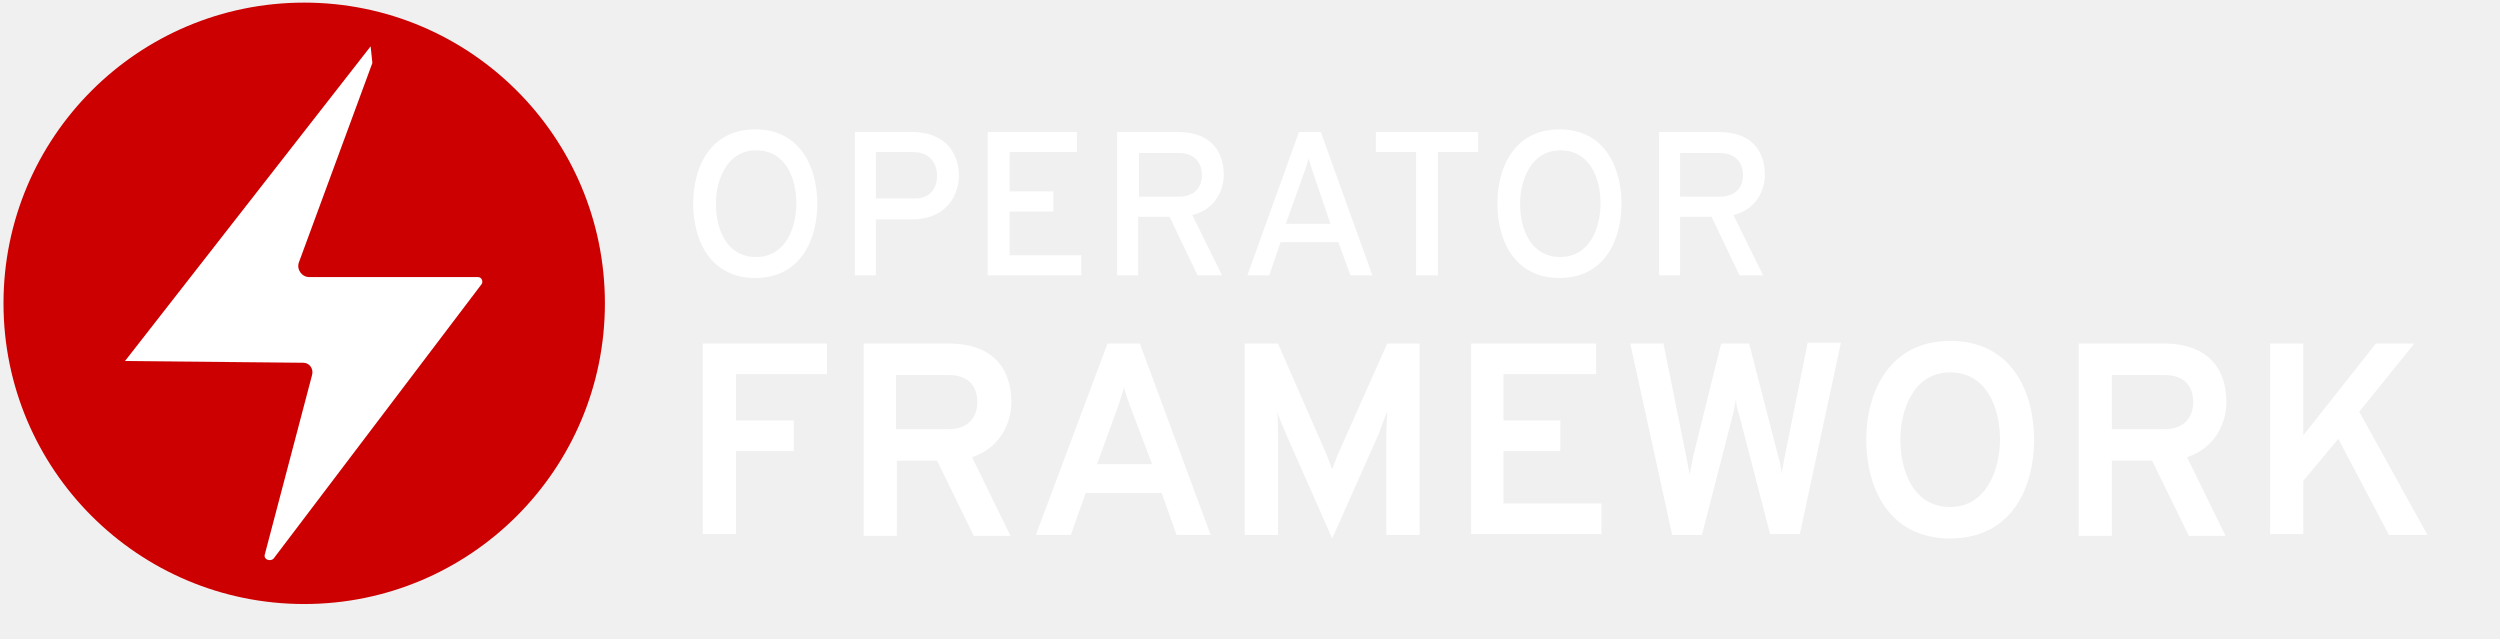
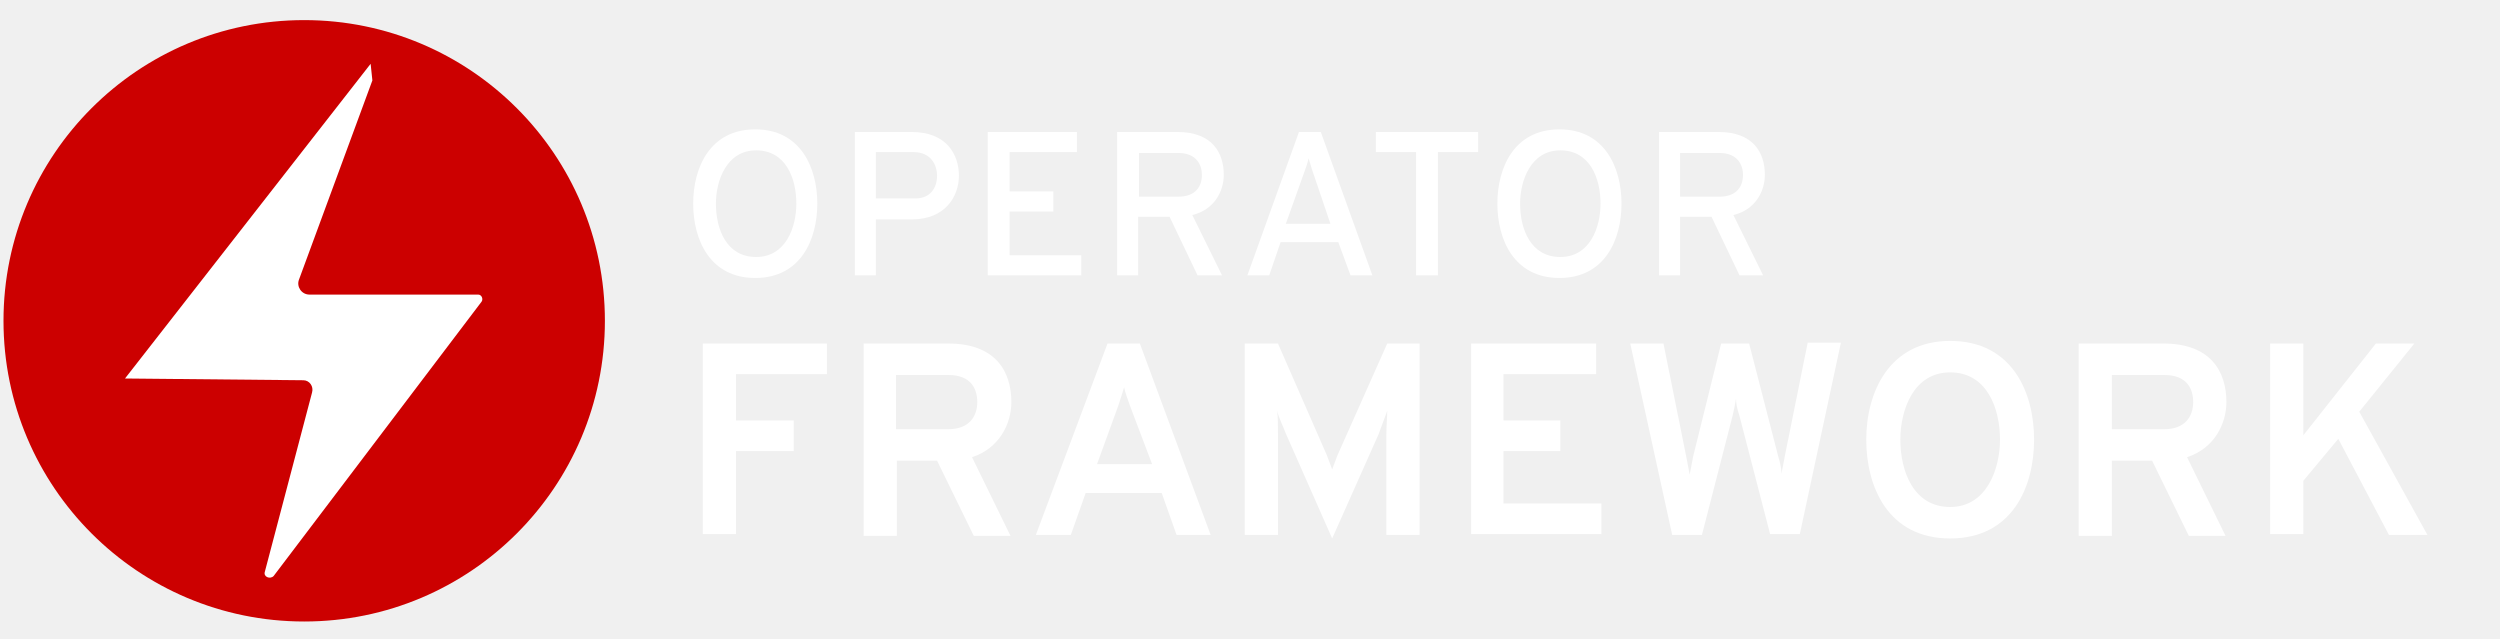
<svg xmlns="http://www.w3.org/2000/svg" version="1.1" id="Layer_1" x="0px" y="0px" viewBox="0 0 286 73" style="enable-background:new 0 0 286 73;" xml:space="preserve">
  <style type="text/css">
	.st0{enable-background:new    ;}
	.st1{fill:#FFFFFF;}
	.st2{fill:#CC0000;}
</style>
  <g class="st0">
    <path class="st1" d="M79.3,23.3c0-4.1,1.9-8.5,7.1-8.5s7.1,4.4,7.1,8.5s-1.9,8.5-7.1,8.5S79.3,27.4,79.3,23.3z M91.1,23.3   c0-2.9-1.2-6.1-4.6-6.1s-4.6,3.5-4.6,6.1c0,2.9,1.2,6.1,4.6,6.1S91.1,26,91.1,23.3z" />
    <path class="st1" d="M97.7,15.1h6.6c4,0,5.4,2.6,5.4,5c0,2.3-1.5,5-5.4,5h-4.1v6.4h-2.4V15.1z M107.2,20.1c0-1.1-0.6-2.7-2.7-2.7   h-4.3v5.3h4.3C106.5,22.8,107.2,21.4,107.2,20.1z" />
    <path class="st1" d="M113,15.1h10.2v2.3h-7.7v4.5h5v2.3h-5v5h8.2v2.3H113V15.1z" />
  </g>
  <g class="st0">
    <path class="st1" d="M127.8,15.1h6.9c4,0,5.3,2.4,5.3,4.9c0,1.9-1.1,4-3.6,4.6l3.4,6.9H137l-3.2-6.7h-3.6v6.7h-2.4V15.1z    M134.8,22.5c2,0,2.7-1.2,2.7-2.5c0-1.1-0.6-2.5-2.7-2.5h-4.5v5H134.8z" />
  </g>
  <g class="st0">
    <path class="st1" d="M153.1,27.7h-6.6l-1.3,3.8h-2.5l5.9-16.4h2.5l5.9,16.4h-2.5L153.1,27.7z M150.3,20c-0.2-0.5-0.4-1.3-0.6-1.9   c-0.1,0.6-0.4,1.3-0.6,1.9l-2,5.6h5.1L150.3,20z" />
  </g>
  <g class="st0">
    <path class="st1" d="M164.4,31.5H162V17.4h-4.6v-2.3h11.7v2.3h-4.6V31.5z" />
  </g>
  <g class="st0">
    <path class="st1" d="M171.3,23.3c0-4.1,1.9-8.5,7.1-8.5s7.1,4.4,7.1,8.5s-1.9,8.5-7.1,8.5S171.3,27.4,171.3,23.3z M183.1,23.3   c0-2.9-1.2-6.1-4.6-6.1s-4.6,3.5-4.6,6.1c0,2.9,1.2,6.1,4.6,6.1S183.1,26,183.1,23.3z" />
    <path class="st1" d="M189.7,15.1h6.9c4,0,5.3,2.4,5.3,4.9c0,1.9-1.1,4-3.6,4.6l3.4,6.9H199l-3.2-6.7h-3.6v6.7h-2.4V15.1z    M196.7,22.5c2,0,2.7-1.2,2.7-2.5c0-1.1-0.6-2.5-2.7-2.5h-4.5v5H196.7z" />
  </g>
  <g class="st0">
    <path class="st1" d="M80.5,39.3h14.1v3.5H84.2v5.3h6.6v3.5h-6.6v9.5h-3.8V39.3z" />
  </g>
  <g class="st0">
    <path class="st1" d="M98.8,39.3h9.7c5.4,0,7.2,3.2,7.2,6.7c0,2.5-1.4,5.3-4.5,6.3l4.4,9h-4.2l-4.2-8.6h-4.6v8.6h-3.8V39.3z    M108.5,49.1c2.4,0,3.3-1.5,3.3-3.1c0-1.5-0.7-3.1-3.3-3.1h-6v6.2H108.5z" />
  </g>
  <g class="st0">
    <path class="st1" d="M132.9,56.4h-8.7l-1.7,4.8h-4l8.2-21.9h3.7l8.1,21.9h-3.9L132.9,56.4z M129.3,46.5c-0.2-0.6-0.6-1.6-0.7-2.2   c-0.2,0.7-0.5,1.6-0.7,2.2l-2.4,6.6h6.3L129.3,46.5z" />
  </g>
  <g class="st0">
    <path class="st1" d="M158.6,61.2V49.6c0-0.8,0.1-2,0.1-2.6c-0.3,0.8-0.7,1.9-1,2.7l-5.3,11.9l-5.3-12c-0.3-0.8-0.8-1.8-1-2.6   c0.1,0.6,0.1,1.8,0.1,2.6v11.6h-3.8V39.3h3.8l5.6,12.8c0.2,0.5,0.4,1.1,0.6,1.6c0.2-0.5,0.4-1.1,0.6-1.6l5.7-12.8h3.7v21.9H158.6z" />
  </g>
  <g class="st0">
    <path class="st1" d="M168.3,39.3h14.3v3.5H172v5.3h6.5v3.5H172v6h11.2v3.5h-14.9V39.3z" />
  </g>
  <g class="st0">
    <path class="st1" d="M186.5,39.3h3.8l2.6,12.9c0.2,1,0.3,1.6,0.4,2.1c0.1-0.5,0.2-1.1,0.4-2.1l3.2-12.9h3.2l3.3,12.8   c0.3,1,0.4,1.6,0.4,2.1c0.1-0.5,0.2-1.1,0.4-2.1l2.6-12.9h3.8l-4.7,21.9h-3.4l-3.5-13.5c-0.3-0.9-0.4-1.5-0.4-2   c-0.1,0.6-0.2,1.2-0.4,2l-3.5,13.6h-3.4L186.5,39.3z" />
  </g>
  <g class="st0">
    <path class="st1" d="M213.5,50.3c0-5.4,2.6-11.3,9.6-11.3c7.1,0,9.6,5.9,9.6,11.3c0,5.4-2.5,11.3-9.6,11.3   C216,61.6,213.5,55.7,213.5,50.3z M228.8,50.3c0-3.6-1.5-7.7-5.7-7.7s-5.7,4.3-5.7,7.7c0,3.6,1.5,7.7,5.7,7.7   C227.3,58,228.8,53.6,228.8,50.3z" />
    <path class="st1" d="M237.8,39.3h9.7c5.4,0,7.2,3.2,7.2,6.7c0,2.5-1.4,5.3-4.5,6.3l4.4,9h-4.2l-4.2-8.6h-4.6v8.6h-3.8V39.3z    M247.6,49.1c2.4,0,3.3-1.5,3.3-3.1c0-1.5-0.7-3.1-3.3-3.1h-6v6.2H247.6z" />
    <path class="st1" d="M267.5,50.2l-4,4.8v6.1h-3.8V39.3h3.8v10.5l8.3-10.5h4.4l-6.3,7.8l7.8,14.1h-4.4L267.5,50.2z" />
  </g>
  <g>
-     <circle class="st2" cx="34.8" cy="34.7" r="34.4" />
-     <path class="st1" d="M42.4,5.3l-28.1,36l20.4,0.2c0.7,0,1.2,0.7,1,1.4l-5.4,20.5c-0.2,0.6,0.6,0.9,1,0.5l23.8-31.4   c0.2-0.3,0-0.8-0.4-0.8H35.4c-0.9,0-1.5-0.9-1.2-1.7l8.4-22.8L42.4,5.3z" />
+     <circle class="st2" cx="34.8" cy="36.7" r="34.4" />
+     <path class="st1" d="M42.4,7.3l-28.1,36l20.4,0.2c0.7,0,1.2,0.7,1,1.4l-5.4,20.5c-0.2,0.6,0.6,0.9,1,0.5l23.8-31.4   c0.2-0.3,0-0.8-0.4-0.8H35.4c-0.9,0-1.5-0.9-1.2-1.7l8.4-22.8L42.4,7.3z" />
  </g>
</svg>
